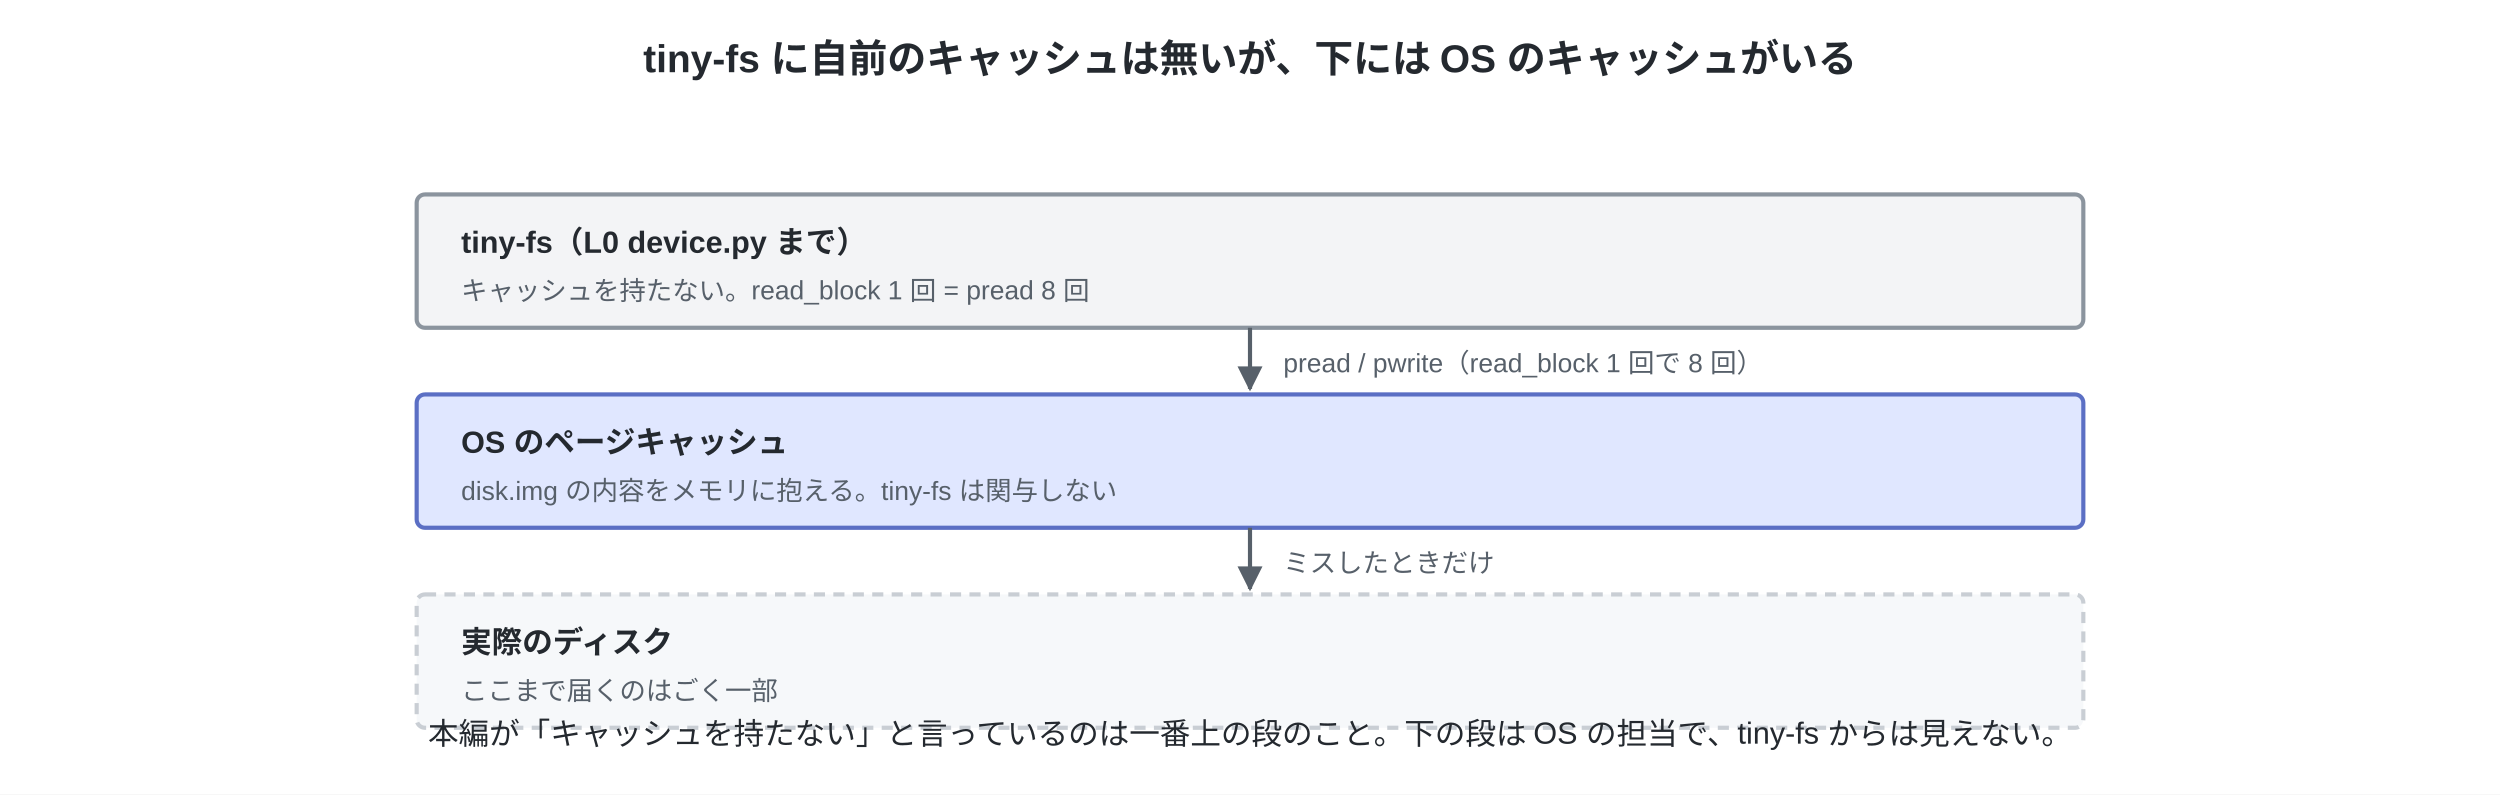
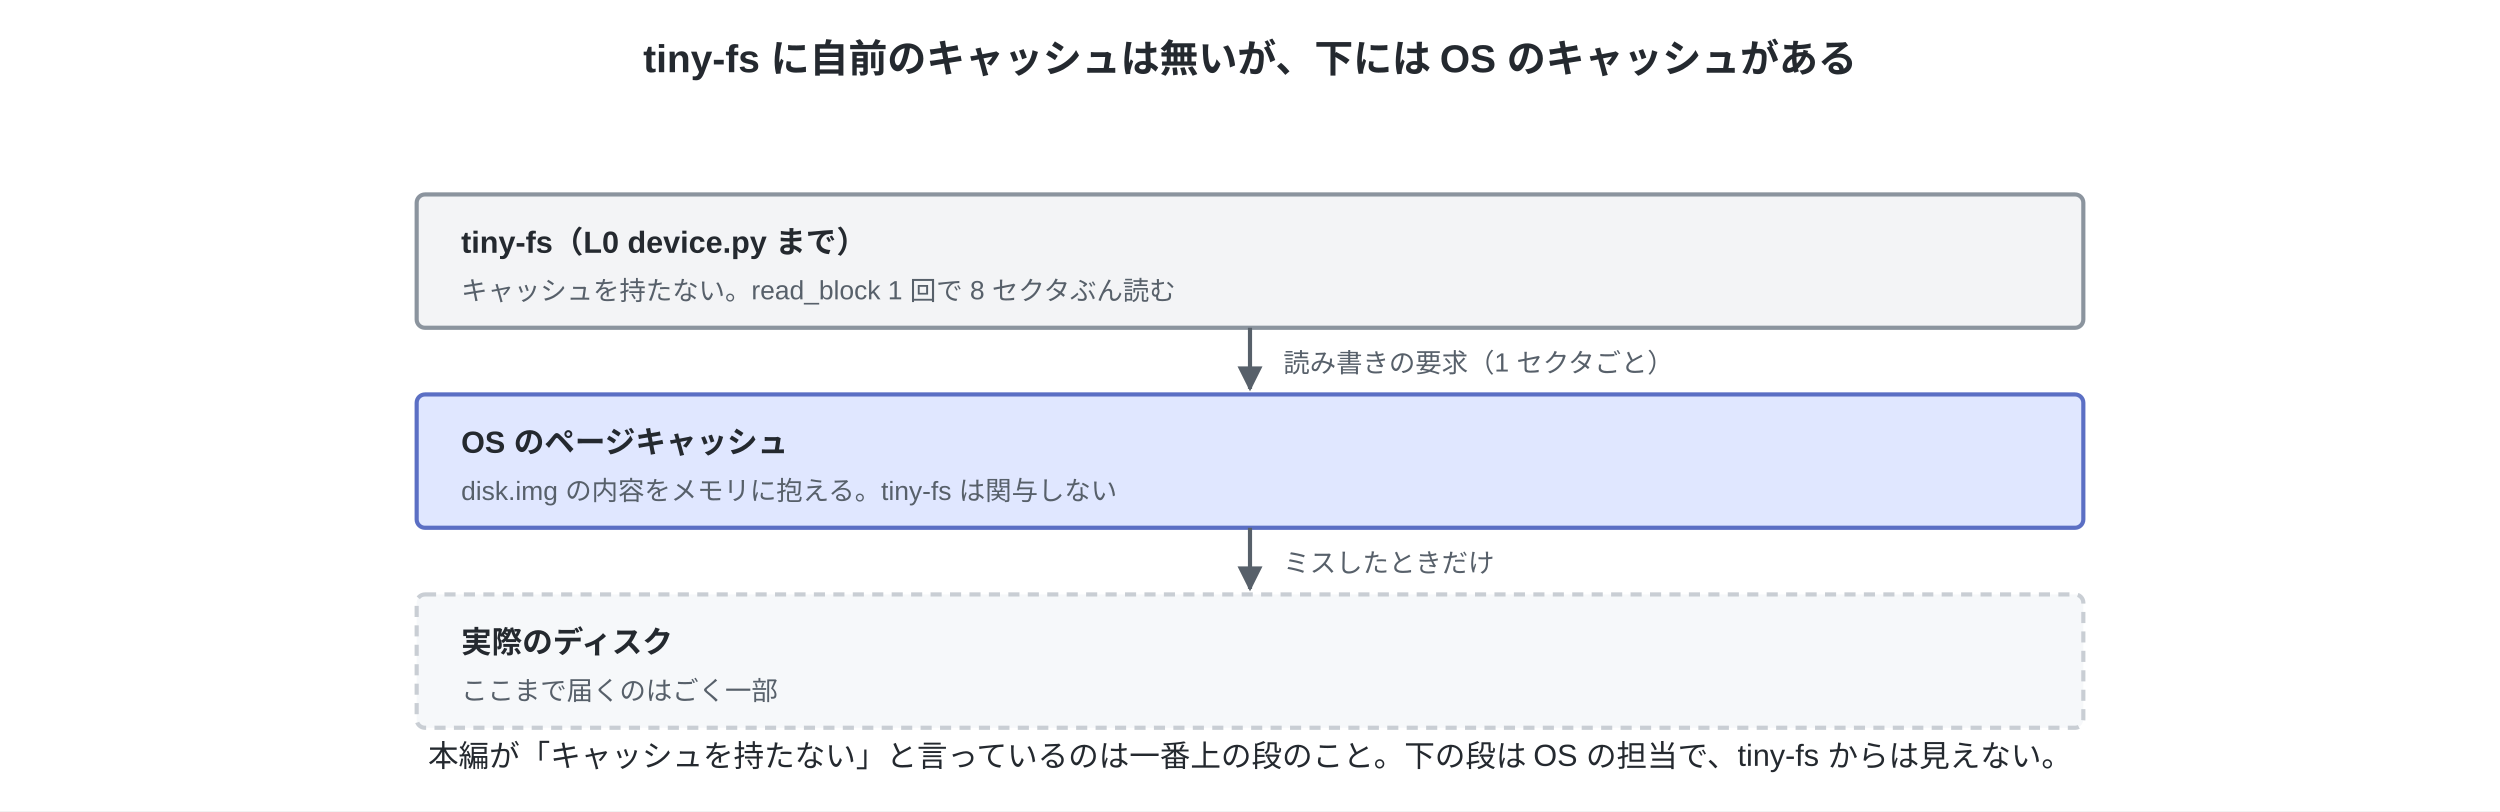
- <svg xmlns="http://www.w3.org/2000/svg" width="900" height="286" viewBox="0 0 900 286" role="img" font-family="Helvetica Neue, Arial, Hiragino Sans, Noto Sans JP, sans-serif">
-   <rect x="0" y="0" width="900" height="286" fill="#ffffff" />
+ <svg xmlns="http://www.w3.org/2000/svg" width="900" height="292" viewBox="0 0 900 292" role="img" font-family="Helvetica Neue, Arial, Hiragino Sans, Noto Sans JP, sans-serif">
+   <rect x="0" y="0" width="900" height="292" fill="#ffffff" />
  <defs>
    <marker id="a" viewBox="0 0 10 10" refX="9" refY="5" markerWidth="6" markerHeight="6" orient="auto-start-reverse">
      <path d="M 0 0 L 10 5 L 0 10 z" fill="#57606a" />
    </marker>
    <marker id="g" viewBox="0 0 10 10" refX="9" refY="5" markerWidth="6" markerHeight="6" orient="auto-start-reverse">
      <path d="M 0 0 L 10 5 L 0 10 z" fill="#3f8f52" />
    </marker>
    <marker id="y" viewBox="0 0 10 10" refX="9" refY="5" markerWidth="6" markerHeight="6" orient="auto-start-reverse">
      <path d="M 0 0 L 10 5 L 0 10 z" fill="#b8860b" />
    </marker>
    <marker id="r" viewBox="0 0 10 10" refX="9" refY="5" markerWidth="6" markerHeight="6" orient="auto-start-reverse">
      <path d="M 0 0 L 10 5 L 0 10 z" fill="#b4413c" />
    </marker>
  </defs>
-   <text x="450.0" y="26" font-size="14" fill="#24292f" text-anchor="middle" font-family="Helvetica Neue, Arial, Hiragino Sans, Noto Sans JP, sans-serif" font-weight="bold">tiny-fs に自前のキャッシュは無いが、下には OS のキャッシュがいる</text>
+   <text x="450.0" y="26" font-size="14" fill="#24292f" text-anchor="middle" font-family="Helvetica Neue, Arial, Hiragino Sans, Noto Sans JP, sans-serif" font-weight="bold">tiny-fs に自前のキャッシュは無いが、下には OS のキャッシュがある</text>
  <rect x="150" y="70" width="600" height="48" rx="3" fill="#f3f4f6" stroke="#8b949e" stroke-width="1.5" />
  <text x="166" y="91" font-size="11" fill="#24292f" text-anchor="start" font-family="Helvetica Neue, Arial, Hiragino Sans, Noto Sans JP, sans-serif" font-weight="bold">tiny-fs（L0 device.py まで）</text>
-   <text x="166" y="108" font-size="9.5" fill="#57606a" text-anchor="start" font-family="Helvetica Neue, Arial, Hiragino Sans, Noto Sans JP, sans-serif" font-weight="normal">キャッシュを持たない。read_block 1 回 = pread 8 回</text>
+   <text x="166" y="108" font-size="9.5" fill="#57606a" text-anchor="start" font-family="Helvetica Neue, Arial, Hiragino Sans, Noto Sans JP, sans-serif" font-weight="normal">キャッシュを持たない。read_block 1 回で 8 セクタぶん読む</text>
  <rect x="150" y="142" width="600" height="48" rx="3" fill="#e0e7ff" stroke="#5b6fc4" stroke-width="1.5" />
  <text x="166" y="163" font-size="11" fill="#24292f" text-anchor="start" font-family="Helvetica Neue, Arial, Hiragino Sans, Noto Sans JP, sans-serif" font-weight="bold">OS のページキャッシュ</text>
  <text x="166" y="180" font-size="9.5" fill="#57606a" text-anchor="start" font-family="Helvetica Neue, Arial, Hiragino Sans, Noto Sans JP, sans-serif" font-weight="normal">disk.img の内容をメモリに抱える。tiny-fs は関与しない</text>
  <rect x="150" y="214" width="600" height="48" rx="3" fill="#f6f8fa" stroke="#c9ced4" stroke-width="1.5" stroke-dasharray="4 3" />
  <text x="166" y="235" font-size="11" fill="#24292f" text-anchor="start" font-family="Helvetica Neue, Arial, Hiragino Sans, Noto Sans JP, sans-serif" font-weight="bold">実際のディスク</text>
  <text x="166" y="252" font-size="9.5" fill="#57606a" text-anchor="start" font-family="Helvetica Neue, Arial, Hiragino Sans, Noto Sans JP, sans-serif" font-weight="normal">ここまで届くのはごく一部</text>
  <path d="M 450 118 L 450 140" stroke="#57606a" stroke-width="1.5" fill="none" marker-end="url(#a)" />
-   <text x="462" y="134" font-size="9.5" fill="#57606a" text-anchor="start" font-family="Helvetica Neue, Arial, Hiragino Sans, Noto Sans JP, sans-serif" font-weight="normal">pread / pwrite（read_block 1 回で 8 回）</text>
+   <text x="462" y="134" font-size="9.5" fill="#57606a" text-anchor="start" font-family="Helvetica Neue, Arial, Hiragino Sans, Noto Sans JP, sans-serif" font-weight="normal">読み書きの要求（1 セクタごと）</text>
  <path d="M 450 190 L 450 212" stroke="#57606a" stroke-width="1.5" fill="none" marker-end="url(#a)" />
  <text x="462" y="206" font-size="9.5" fill="#57606a" text-anchor="start" font-family="Helvetica Neue, Arial, Hiragino Sans, Noto Sans JP, sans-serif" font-weight="normal">ミスしたときだけ</text>
-   <text x="450" y="268" font-size="11" fill="#24292f" text-anchor="middle" font-family="Helvetica Neue, Arial, Hiragino Sans, Noto Sans JP, sans-serif" font-weight="normal">本編が「キャッシュを持たない」と言っているのは一番上の段のこと。下の段は OS の担当で、tiny-fs からは見えない。</text>
+   <text x="450" y="276" font-size="11" fill="#24292f" text-anchor="middle" font-family="Helvetica Neue, Arial, Hiragino Sans, Noto Sans JP, sans-serif" font-weight="normal">本編が「キャッシュを持たない」と言っているのは一番上の段のこと。下の段は OS の担当で、tiny-fs からは見えない。</text>
</svg>
